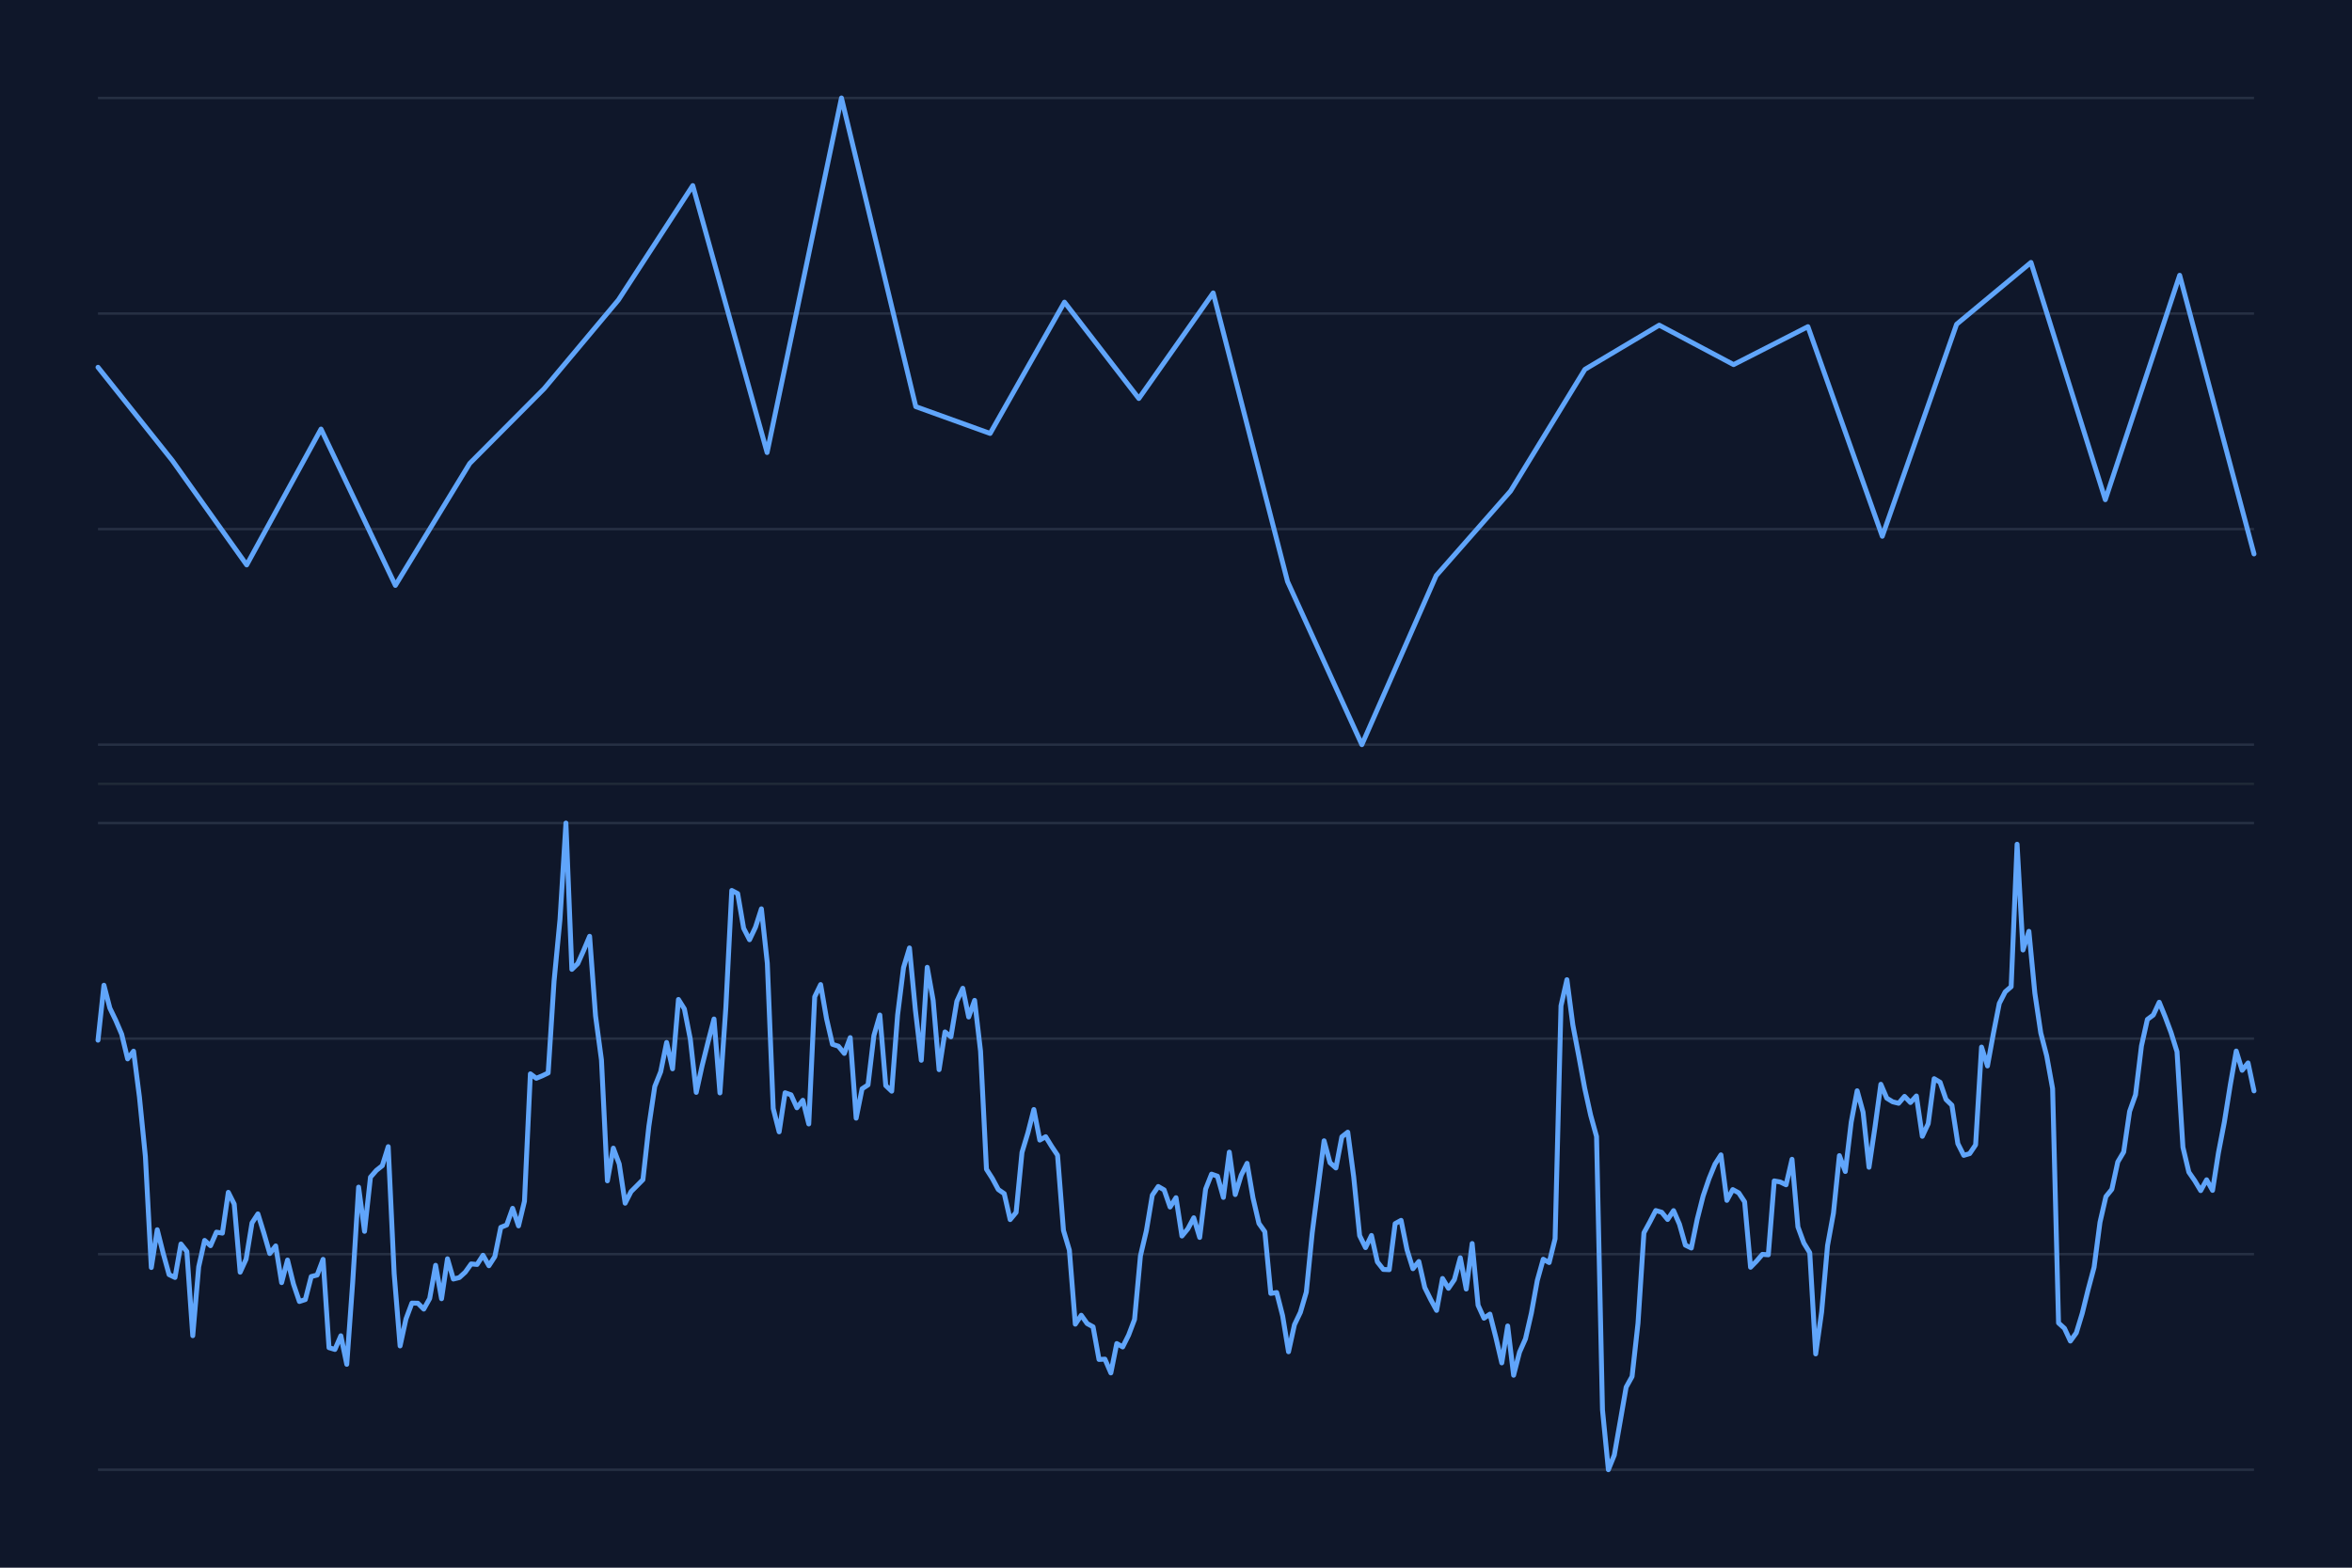
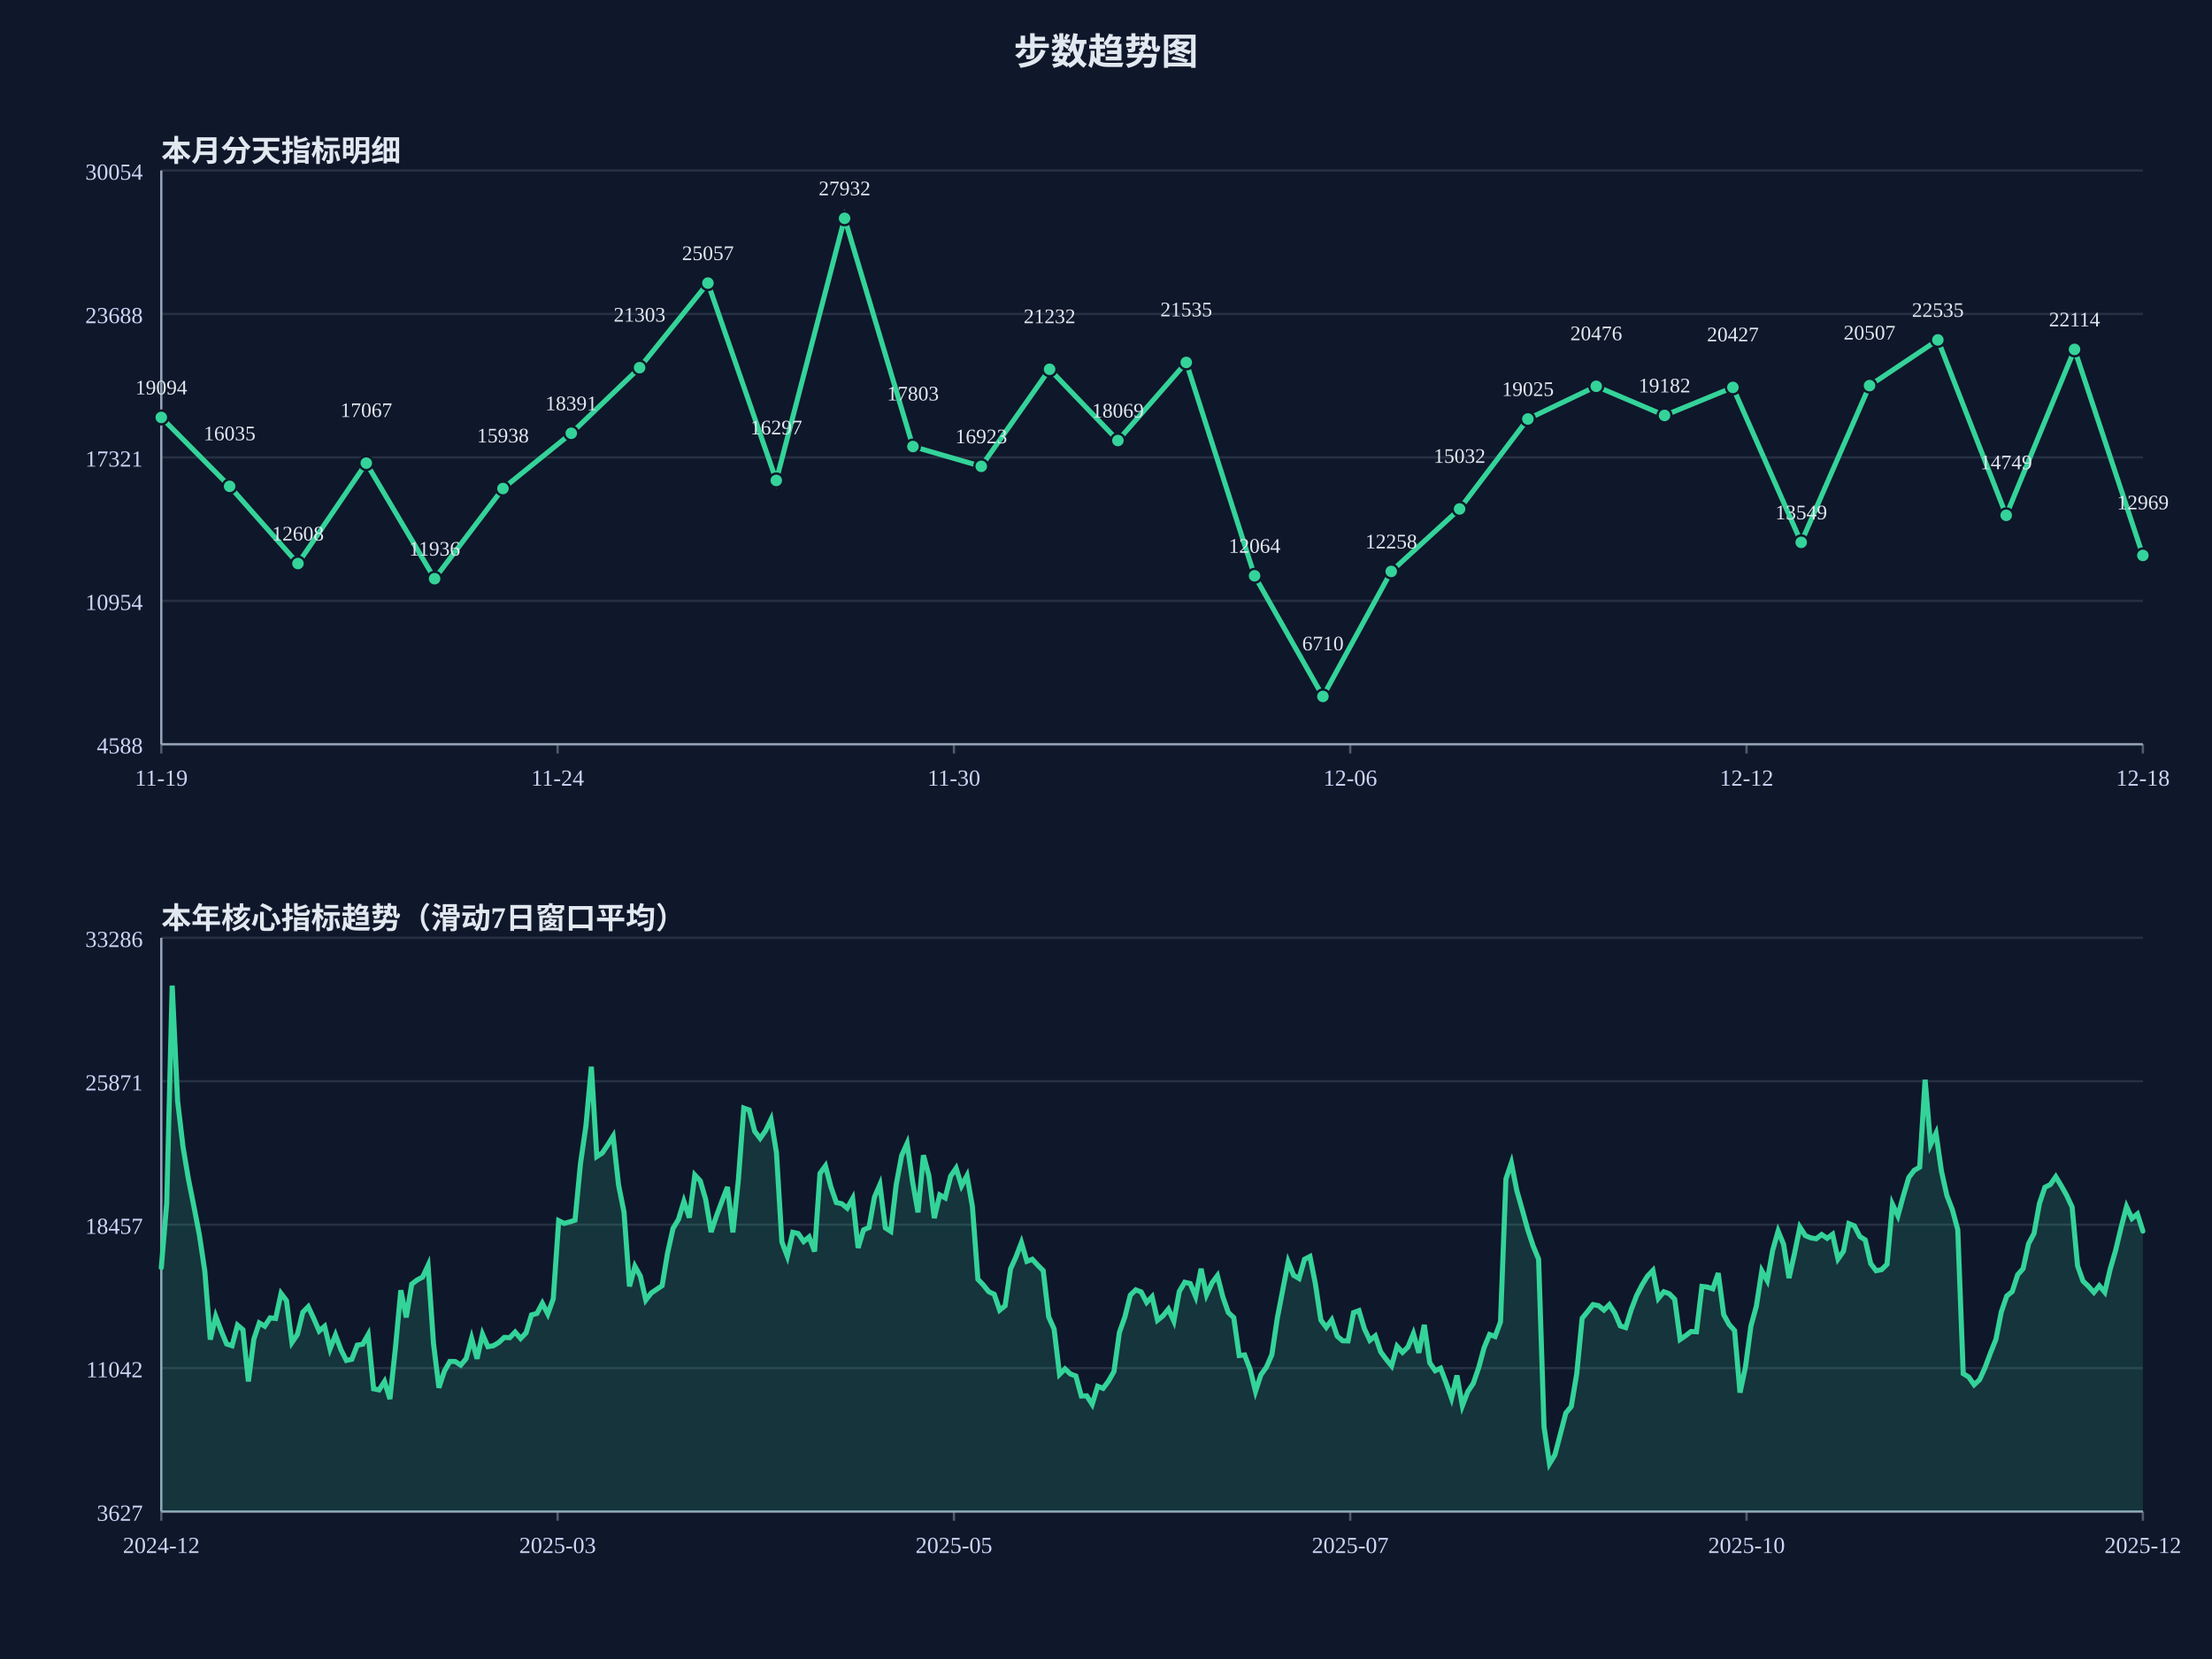
- <svg xmlns="http://www.w3.org/2000/svg" viewBox="0 0 960 640" width="960" height="640">
-   <rect width="960" height="640" fill="#0f172a" />
-   <line x1="40" y1="40.00" x2="920.00" y2="40.00" stroke="#94a3b8" stroke-opacity="0.18" stroke-width="1" />
-   <line x1="40" y1="128.00" x2="920.00" y2="128.00" stroke="#94a3b8" stroke-opacity="0.18" stroke-width="1" />
-   <line x1="40" y1="216.00" x2="920.00" y2="216.00" stroke="#94a3b8" stroke-opacity="0.18" stroke-width="1" />
-   <line x1="40" y1="304.00" x2="920.00" y2="304.00" stroke="#94a3b8" stroke-opacity="0.18" stroke-width="1" />
-   <line x1="40" y1="336.00" x2="920.00" y2="336.00" stroke="#94a3b8" stroke-opacity="0.18" stroke-width="1" />
-   <line x1="40" y1="424.00" x2="920.00" y2="424.00" stroke="#94a3b8" stroke-opacity="0.18" stroke-width="1" />
-   <line x1="40" y1="512.00" x2="920.00" y2="512.00" stroke="#94a3b8" stroke-opacity="0.18" stroke-width="1" />
-   <line x1="40" y1="600.00" x2="920.00" y2="600.00" stroke="#94a3b8" stroke-opacity="0.18" stroke-width="1" />
-   <line x1="40" y1="320.00" x2="920.00" y2="320.00" stroke="#1f2937" stroke-width="1" />
-   <polyline points="40.00,149.94 70.34,188.00 100.69,230.63 131.03,175.16 161.38,238.99 191.72,189.20 222.07,158.69 252.41,122.46 282.76,75.76 313.10,184.74 343.45,40.00 373.79,166.00 404.14,176.95 434.48,123.35 464.83,162.69 495.17,119.58 525.52,237.40 555.86,304.00 586.21,234.98 616.55,200.47 646.90,150.80 677.24,132.75 707.59,148.85 737.93,133.36 768.28,218.92 798.62,132.37 828.97,107.14 859.31,204.00 889.66,112.38 920.00,226.14" fill="none" stroke="#60a5fa" stroke-width="2" stroke-linecap="round" stroke-linejoin="round" />
-   <polyline points="40.00,424.65 42.42,402.21 44.84,411.56 47.25,416.56 49.67,422.22 52.09,432.29 54.51,429.13 56.92,447.92 59.34,472.11 61.76,517.46 64.18,502.03 66.59,511.59 69.01,520.35 71.43,521.52 73.85,507.85 76.26,510.92 78.68,545.29 81.10,517.17 83.52,506.39 85.93,508.55 88.35,503.01 90.77,503.42 93.19,486.76 95.60,491.55 98.02,519.37 100.44,514.06 102.86,499.25 105.27,495.56 107.69,503.37 110.11,511.75 112.53,508.64 114.95,523.63 117.36,514.40 119.78,524.19 122.20,531.33 124.62,530.54 127.03,521.14 129.45,520.53 131.87,514.12 134.29,550.18 136.70,550.91 139.12,545.32 141.54,556.98 143.96,523.43 146.37,484.64 148.79,502.69 151.21,480.58 153.63,477.79 156.04,475.88 158.46,468.12 160.88,519.93 163.30,549.47 165.71,538.44 168.13,531.98 170.55,532.03 172.97,534.44 175.38,530.11 177.80,516.55 180.22,530.20 182.64,513.89 185.05,522.17 187.47,521.57 189.89,519.37 192.31,515.99 194.73,516.21 197.14,512.45 199.56,516.73 201.98,512.97 204.40,501.07 206.81,500.09 209.23,493.29 211.65,500.46 214.07,490.39 216.48,438.39 218.90,440.20 221.32,439.20 223.74,438.03 226.15,400.52 228.57,375.35 230.99,336.00 233.41,395.74 235.82,393.39 238.24,387.97 240.66,382.23 243.08,414.74 245.49,432.69 247.91,482.07 250.33,468.72 252.75,475.20 255.16,491.20 257.58,486.45 260.00,484.03 262.42,481.59 264.84,459.78 267.25,443.55 269.67,437.53 272.09,425.57 274.51,436.34 276.92,408.02 279.34,411.89 281.76,424.21 284.18,445.96 286.59,435.01 289.01,425.32 291.43,416.00 293.85,446.18 296.26,411.38 298.68,363.52 301.10,364.80 303.52,378.95 305.93,383.64 308.35,378.56 310.77,371.02 313.19,393.22 315.60,452.54 318.02,462.07 320.44,446.11 322.86,446.95 325.27,452.25 327.69,449.18 330.11,458.85 332.53,406.94 334.95,401.94 337.36,415.86 339.78,426.33 342.20,427.10 344.62,430.05 347.03,423.60 349.45,456.48 351.87,444.50 354.29,442.91 356.70,422.73 359.12,414.37 361.54,443.18 363.96,445.47 366.37,414.35 368.79,395.02 371.21,386.99 373.63,412.37 376.04,432.85 378.46,394.89 380.88,408.38 383.30,436.68 385.71,421.27 388.13,423.27 390.55,408.76 392.97,403.45 395.38,415.19 397.80,408.39 400.22,429.11 402.64,477.33 405.05,481.10 407.47,485.62 409.89,487.30 412.31,497.90 414.73,494.97 417.14,470.45 419.56,462.44 421.98,452.95 424.40,465.43 426.81,464.06 429.23,467.98 431.65,471.60 434.07,502.30 436.48,510.38 438.90,540.58 441.32,536.94 443.74,540.34 446.15,541.66 448.57,554.99 450.99,554.86 453.41,560.49 455.82,548.50 458.24,549.88 460.66,545.04 463.08,538.65 465.49,512.66 467.91,502.43 470.33,487.92 472.75,484.38 475.16,485.77 477.58,492.76 480.00,488.95 482.42,504.60 484.84,501.66 487.25,497.15 489.67,505.18 492.09,485.44 494.51,479.33 496.92,480.17 499.34,488.84 501.76,470.35 504.18,487.68 506.59,479.80 509.01,474.93 511.43,489.05 513.85,499.46 516.26,502.83 518.68,528.03 521.10,527.67 523.52,537.16 525.93,551.85 528.35,540.81 530.77,535.76 533.19,527.50 535.60,503.29 538.02,484.48 540.44,465.72 542.86,474.69 545.27,476.81 547.69,464.09 550.11,462.20 552.53,480.43 554.95,504.44 557.36,509.33 559.78,504.37 562.20,515.16 564.62,518.24 567.03,518.35 569.45,499.54 571.87,498.20 574.29,510.21 576.70,517.95 579.12,515.00 581.54,525.64 583.96,530.53 586.37,534.96 588.79,521.93 591.21,525.95 593.63,522.40 596.04,513.48 598.46,526.24 600.88,507.66 603.30,532.86 605.71,538.15 608.13,536.48 610.55,546.00 612.97,556.40 615.38,541.32 617.80,561.44 620.22,552.01 622.64,546.57 625.05,536.07 627.47,522.74 629.89,514.07 632.31,515.44 634.73,505.72 637.14,410.61 639.56,399.95 641.98,418.45 644.40,431.14 646.81,444.25 649.23,455.21 651.65,463.98 654.07,575.54 656.48,600.00 658.90,594.03 661.32,580.21 663.74,566.29 666.15,561.96 668.57,540.23 670.99,503.28 673.41,498.85 675.82,494.19 678.24,494.89 680.66,497.85 683.08,494.23 685.49,499.76 687.91,508.32 690.33,509.50 692.75,497.73 695.16,488.24 697.58,481.14 700.00,475.25 702.42,471.46 704.84,490.04 707.25,485.64 709.67,486.96 712.09,490.63 714.51,517.35 716.92,514.89 719.34,512.08 721.76,512.27 724.18,482.10 726.59,482.53 729.01,483.69 731.43,473.27 733.85,500.87 736.26,507.45 738.68,511.42 741.10,552.72 743.52,535.64 745.93,508.50 748.35,495.25 750.77,471.77 753.19,478.26 755.60,458.08 758.02,445.30 760.44,454.06 762.86,476.53 765.27,460.35 767.69,442.65 770.11,448.32 772.53,449.81 774.95,450.41 777.36,447.59 779.78,450.10 782.20,447.43 784.62,463.89 787.03,458.73 789.45,440.37 791.87,441.83 794.29,448.86 796.70,451.20 799.12,466.88 801.54,471.67 803.96,470.95 806.37,467.38 808.79,427.46 811.21,435.17 813.63,421.90 816.04,409.63 818.46,404.90 820.88,402.81 823.30,344.65 825.71,387.83 828.13,380.21 830.55,405.45 832.97,421.71 835.38,431.04 837.80,444.44 840.22,540.09 842.64,542.28 845.05,547.48 847.47,544.14 849.89,536.18 852.31,526.39 854.73,517.36 857.14,498.99 859.56,488.49 861.98,485.52 864.40,474.35 866.81,470.29 869.23,453.71 871.65,446.93 874.07,426.97 876.48,416.18 878.90,414.37 881.32,409.15 883.74,415.10 886.15,421.57 888.57,429.35 890.99,468.34 893.41,478.53 895.82,482.01 898.24,486.06 900.66,481.64 903.08,485.97 905.49,470.60 907.91,458.03 910.33,442.87 912.75,429.08 915.16,436.94 917.58,433.93 920.00,445.35" fill="none" stroke="#60a5fa" stroke-width="2" stroke-linecap="round" stroke-linejoin="round" />
+ <svg xmlns="http://www.w3.org/2000/svg" viewBox="0 0 960 720" width="960" height="720">
+   <rect width="960" height="720" fill="#0f172a" />
+   <text x="480" y="28" fill="#e2e8f0" font-size="16" font-weight="700" text-anchor="middle">步数趋势图</text>
+   <text x="70" y="70" fill="#e2e8f0" font-size="13" font-weight="600">本月分天指标明细</text>
+   <line x1="70" y1="323.00" x2="930" y2="323.00" stroke="#94a3b8" stroke-opacity="0.18" stroke-width="1" />
+   <text x="62" y="327.00" fill="#cbd5f5" font-size="10" text-anchor="end">4588</text>
+   <line x1="70" y1="260.75" x2="930" y2="260.75" stroke="#94a3b8" stroke-opacity="0.18" stroke-width="1" />
+   <text x="62" y="264.75" fill="#cbd5f5" font-size="10" text-anchor="end">10954</text>
+   <line x1="70" y1="198.50" x2="930" y2="198.50" stroke="#94a3b8" stroke-opacity="0.18" stroke-width="1" />
+   <text x="62" y="202.50" fill="#cbd5f5" font-size="10" text-anchor="end">17321</text>
+   <line x1="70" y1="136.25" x2="930" y2="136.25" stroke="#94a3b8" stroke-opacity="0.18" stroke-width="1" />
+   <text x="62" y="140.25" fill="#cbd5f5" font-size="10" text-anchor="end">23688</text>
+   <line x1="70" y1="74.00" x2="930" y2="74.00" stroke="#94a3b8" stroke-opacity="0.18" stroke-width="1" />
+   <text x="62" y="78.00" fill="#cbd5f5" font-size="10" text-anchor="end">30054</text>
+   <line x1="70.00" y1="323" x2="70.00" y2="327" stroke="#94a3b8" stroke-opacity="0.5" stroke-width="1" />
+   <text x="70.00" y="341" fill="#cbd5f5" font-size="10" text-anchor="middle">11-19</text>
+   <line x1="242.00" y1="323" x2="242.00" y2="327" stroke="#94a3b8" stroke-opacity="0.5" stroke-width="1" />
+   <text x="242.00" y="341" fill="#cbd5f5" font-size="10" text-anchor="middle">11-24</text>
+   <line x1="414.00" y1="323" x2="414.00" y2="327" stroke="#94a3b8" stroke-opacity="0.5" stroke-width="1" />
+   <text x="414.00" y="341" fill="#cbd5f5" font-size="10" text-anchor="middle">11-30</text>
+   <line x1="586.00" y1="323" x2="586.00" y2="327" stroke="#94a3b8" stroke-opacity="0.5" stroke-width="1" />
+   <text x="586.00" y="341" fill="#cbd5f5" font-size="10" text-anchor="middle">12-06</text>
+   <line x1="758.00" y1="323" x2="758.00" y2="327" stroke="#94a3b8" stroke-opacity="0.5" stroke-width="1" />
+   <text x="758.00" y="341" fill="#cbd5f5" font-size="10" text-anchor="middle">12-12</text>
+   <line x1="930.00" y1="323" x2="930.00" y2="327" stroke="#94a3b8" stroke-opacity="0.5" stroke-width="1" />
+   <text x="930.00" y="341" fill="#cbd5f5" font-size="10" text-anchor="middle">12-18</text>
+   <line x1="70" y1="74" x2="70" y2="323" stroke="#94a3b8" stroke-width="1" />
+   <line x1="70" y1="323" x2="930" y2="323" stroke="#94a3b8" stroke-width="1" />
+   <path d="M70.00,181.16 L99.66,211.07 L129.31,244.58 L158.97,200.98 L188.62,251.15 L218.28,212.02 L247.93,188.04 L277.59,159.57 L307.24,122.86 L336.90,208.51 L366.55,94.75 L396.21,193.79 L425.86,202.39 L455.52,160.26 L485.17,191.19 L514.83,157.30 L544.48,249.90 L574.14,302.25 L603.79,248.00 L633.45,220.88 L663.10,181.84 L692.76,167.65 L722.41,180.30 L752.07,168.13 L781.72,235.38 L811.38,167.35 L841.03,147.52 L870.69,223.65 L900.34,151.64 L930.00,241.05" fill="none" stroke="#34d399" stroke-width="2.2" stroke-linecap="round" />
+   <circle cx="70.00" cy="181.16" r="3" fill="#34d399" stroke="#0f172a" stroke-width="1" />
+   <text x="70.00" y="171.16" fill="#e2e8f0" font-size="9" text-anchor="middle">19094</text>
+   <circle cx="99.66" cy="211.07" r="3" fill="#34d399" stroke="#0f172a" stroke-width="1" />
+   <text x="99.66" y="191.07" fill="#e2e8f0" font-size="9" text-anchor="middle">16035</text>
+   <circle cx="129.31" cy="244.58" r="3" fill="#34d399" stroke="#0f172a" stroke-width="1" />
+   <text x="129.31" y="234.58" fill="#e2e8f0" font-size="9" text-anchor="middle">12608</text>
+   <circle cx="158.97" cy="200.98" r="3" fill="#34d399" stroke="#0f172a" stroke-width="1" />
+   <text x="158.97" y="180.98" fill="#e2e8f0" font-size="9" text-anchor="middle">17067</text>
+   <circle cx="188.62" cy="251.15" r="3" fill="#34d399" stroke="#0f172a" stroke-width="1" />
+   <text x="188.62" y="241.15" fill="#e2e8f0" font-size="9" text-anchor="middle">11936</text>
+   <circle cx="218.28" cy="212.02" r="3" fill="#34d399" stroke="#0f172a" stroke-width="1" />
+   <text x="218.28" y="192.02" fill="#e2e8f0" font-size="9" text-anchor="middle">15938</text>
+   <circle cx="247.93" cy="188.04" r="3" fill="#34d399" stroke="#0f172a" stroke-width="1" />
+   <text x="247.93" y="178.04" fill="#e2e8f0" font-size="9" text-anchor="middle">18391</text>
+   <circle cx="277.59" cy="159.57" r="3" fill="#34d399" stroke="#0f172a" stroke-width="1" />
+   <text x="277.59" y="139.57" fill="#e2e8f0" font-size="9" text-anchor="middle">21303</text>
+   <circle cx="307.24" cy="122.86" r="3" fill="#34d399" stroke="#0f172a" stroke-width="1" />
+   <text x="307.24" y="112.86" fill="#e2e8f0" font-size="9" text-anchor="middle">25057</text>
+   <circle cx="336.90" cy="208.51" r="3" fill="#34d399" stroke="#0f172a" stroke-width="1" />
+   <text x="336.90" y="188.51" fill="#e2e8f0" font-size="9" text-anchor="middle">16297</text>
+   <circle cx="366.55" cy="94.75" r="3" fill="#34d399" stroke="#0f172a" stroke-width="1" />
+   <text x="366.55" y="84.75" fill="#e2e8f0" font-size="9" text-anchor="middle">27932</text>
+   <circle cx="396.21" cy="193.79" r="3" fill="#34d399" stroke="#0f172a" stroke-width="1" />
+   <text x="396.21" y="173.79" fill="#e2e8f0" font-size="9" text-anchor="middle">17803</text>
+   <circle cx="425.86" cy="202.39" r="3" fill="#34d399" stroke="#0f172a" stroke-width="1" />
+   <text x="425.86" y="192.39" fill="#e2e8f0" font-size="9" text-anchor="middle">16923</text>
+   <circle cx="455.52" cy="160.26" r="3" fill="#34d399" stroke="#0f172a" stroke-width="1" />
+   <text x="455.52" y="140.26" fill="#e2e8f0" font-size="9" text-anchor="middle">21232</text>
+   <circle cx="485.17" cy="191.19" r="3" fill="#34d399" stroke="#0f172a" stroke-width="1" />
+   <text x="485.17" y="181.19" fill="#e2e8f0" font-size="9" text-anchor="middle">18069</text>
+   <circle cx="514.83" cy="157.30" r="3" fill="#34d399" stroke="#0f172a" stroke-width="1" />
+   <text x="514.83" y="137.30" fill="#e2e8f0" font-size="9" text-anchor="middle">21535</text>
+   <circle cx="544.48" cy="249.90" r="3" fill="#34d399" stroke="#0f172a" stroke-width="1" />
+   <text x="544.48" y="239.90" fill="#e2e8f0" font-size="9" text-anchor="middle">12064</text>
+   <circle cx="574.14" cy="302.25" r="3" fill="#34d399" stroke="#0f172a" stroke-width="1" />
+   <text x="574.14" y="282.25" fill="#e2e8f0" font-size="9" text-anchor="middle">6710</text>
+   <circle cx="603.79" cy="248.00" r="3" fill="#34d399" stroke="#0f172a" stroke-width="1" />
+   <text x="603.79" y="238.00" fill="#e2e8f0" font-size="9" text-anchor="middle">12258</text>
+   <circle cx="633.45" cy="220.88" r="3" fill="#34d399" stroke="#0f172a" stroke-width="1" />
+   <text x="633.45" y="200.88" fill="#e2e8f0" font-size="9" text-anchor="middle">15032</text>
+   <circle cx="663.10" cy="181.84" r="3" fill="#34d399" stroke="#0f172a" stroke-width="1" />
+   <text x="663.10" y="171.84" fill="#e2e8f0" font-size="9" text-anchor="middle">19025</text>
+   <circle cx="692.76" cy="167.65" r="3" fill="#34d399" stroke="#0f172a" stroke-width="1" />
+   <text x="692.76" y="147.65" fill="#e2e8f0" font-size="9" text-anchor="middle">20476</text>
+   <circle cx="722.41" cy="180.30" r="3" fill="#34d399" stroke="#0f172a" stroke-width="1" />
+   <text x="722.41" y="170.30" fill="#e2e8f0" font-size="9" text-anchor="middle">19182</text>
+   <circle cx="752.07" cy="168.13" r="3" fill="#34d399" stroke="#0f172a" stroke-width="1" />
+   <text x="752.07" y="148.13" fill="#e2e8f0" font-size="9" text-anchor="middle">20427</text>
+   <circle cx="781.72" cy="235.38" r="3" fill="#34d399" stroke="#0f172a" stroke-width="1" />
+   <text x="781.72" y="225.38" fill="#e2e8f0" font-size="9" text-anchor="middle">13549</text>
+   <circle cx="811.38" cy="167.35" r="3" fill="#34d399" stroke="#0f172a" stroke-width="1" />
+   <text x="811.38" y="147.35" fill="#e2e8f0" font-size="9" text-anchor="middle">20507</text>
+   <circle cx="841.03" cy="147.52" r="3" fill="#34d399" stroke="#0f172a" stroke-width="1" />
+   <text x="841.03" y="137.52" fill="#e2e8f0" font-size="9" text-anchor="middle">22535</text>
+   <circle cx="870.69" cy="223.65" r="3" fill="#34d399" stroke="#0f172a" stroke-width="1" />
+   <text x="870.69" y="203.65" fill="#e2e8f0" font-size="9" text-anchor="middle">14749</text>
+   <circle cx="900.34" cy="151.64" r="3" fill="#34d399" stroke="#0f172a" stroke-width="1" />
+   <text x="900.34" y="141.64" fill="#e2e8f0" font-size="9" text-anchor="middle">22114</text>
+   <circle cx="930.00" cy="241.05" r="3" fill="#34d399" stroke="#0f172a" stroke-width="1" />
+   <text x="930.00" y="221.05" fill="#e2e8f0" font-size="9" text-anchor="middle">12969</text>
+   <text x="70" y="403" fill="#e2e8f0" font-size="13" font-weight="600">本年核心指标趋势（滑动7日窗口平均）</text>
+   <line x1="70" y1="656.00" x2="930" y2="656.00" stroke="#94a3b8" stroke-opacity="0.18" stroke-width="1" />
+   <text x="62" y="660.00" fill="#cbd5f5" font-size="10" text-anchor="end">3627</text>
+   <line x1="70" y1="593.75" x2="930" y2="593.75" stroke="#94a3b8" stroke-opacity="0.18" stroke-width="1" />
+   <text x="62" y="597.75" fill="#cbd5f5" font-size="10" text-anchor="end">11042</text>
+   <line x1="70" y1="531.50" x2="930" y2="531.50" stroke="#94a3b8" stroke-opacity="0.18" stroke-width="1" />
+   <text x="62" y="535.50" fill="#cbd5f5" font-size="10" text-anchor="end">18457</text>
+   <line x1="70" y1="469.25" x2="930" y2="469.25" stroke="#94a3b8" stroke-opacity="0.18" stroke-width="1" />
+   <text x="62" y="473.25" fill="#cbd5f5" font-size="10" text-anchor="end">25871</text>
+   <line x1="70" y1="407.00" x2="930" y2="407.00" stroke="#94a3b8" stroke-opacity="0.18" stroke-width="1" />
+   <text x="62" y="411.00" fill="#cbd5f5" font-size="10" text-anchor="end">33286</text>
+   <line x1="70.00" y1="656" x2="70.00" y2="660" stroke="#94a3b8" stroke-opacity="0.5" stroke-width="1" />
+   <text x="70.00" y="674" fill="#cbd5f5" font-size="10" text-anchor="middle">2024-12</text>
+   <line x1="242.00" y1="656" x2="242.00" y2="660" stroke="#94a3b8" stroke-opacity="0.5" stroke-width="1" />
+   <text x="242.00" y="674" fill="#cbd5f5" font-size="10" text-anchor="middle">2025-03</text>
+   <line x1="414.00" y1="656" x2="414.00" y2="660" stroke="#94a3b8" stroke-opacity="0.5" stroke-width="1" />
+   <text x="414.00" y="674" fill="#cbd5f5" font-size="10" text-anchor="middle">2025-05</text>
+   <line x1="586.00" y1="656" x2="586.00" y2="660" stroke="#94a3b8" stroke-opacity="0.5" stroke-width="1" />
+   <text x="586.00" y="674" fill="#cbd5f5" font-size="10" text-anchor="middle">2025-07</text>
+   <line x1="758.00" y1="656" x2="758.00" y2="660" stroke="#94a3b8" stroke-opacity="0.5" stroke-width="1" />
+   <text x="758.00" y="674" fill="#cbd5f5" font-size="10" text-anchor="middle">2025-10</text>
+   <line x1="930.00" y1="656" x2="930.00" y2="660" stroke="#94a3b8" stroke-opacity="0.5" stroke-width="1" />
+   <text x="930.00" y="674" fill="#cbd5f5" font-size="10" text-anchor="middle">2025-12</text>
+   <line x1="70" y1="407" x2="70" y2="656" stroke="#94a3b8" stroke-width="1" />
+   <line x1="70" y1="656" x2="930" y2="656" stroke="#94a3b8" stroke-width="1" />
+   <path d="M70.00,656.00 L70.00,550.15 L72.36,522.08 L74.73,427.75 L77.09,477.87 L79.45,497.90 L81.81,511.88 L84.18,523.73 L86.54,535.99 L88.90,551.78 L91.26,581.38 L93.63,571.31 L95.99,577.55 L98.35,583.27 L100.71,584.03 L103.08,575.11 L105.44,577.11 L107.80,599.54 L110.16,581.19 L112.53,574.16 L114.89,575.56 L117.25,571.95 L119.62,572.21 L121.98,561.34 L124.34,564.47 L126.70,582.63 L129.07,579.16 L131.43,569.49 L133.79,567.09 L136.15,572.19 L138.52,577.65 L140.88,575.62 L143.24,585.41 L145.60,579.38 L147.97,585.77 L150.33,590.43 L152.69,589.92 L155.05,583.78 L157.42,583.38 L159.78,579.20 L162.14,602.74 L164.51,603.21 L166.87,599.56 L169.23,607.17 L171.59,585.27 L173.96,559.96 L176.32,571.74 L178.68,557.31 L181.04,555.49 L183.41,554.24 L185.77,549.18 L188.13,582.99 L190.49,602.27 L192.86,595.07 L195.22,590.86 L197.58,590.89 L199.95,592.46 L202.31,589.63 L204.67,580.79 L207.03,589.69 L209.40,579.05 L211.76,584.45 L214.12,584.06 L216.48,582.62 L218.85,580.42 L221.21,580.56 L223.57,578.11 L225.93,580.90 L228.30,578.45 L230.66,570.68 L233.02,570.04 L235.38,565.61 L237.75,570.28 L240.11,563.71 L242.47,529.77 L244.84,530.95 L247.20,530.30 L249.56,529.54 L251.92,505.06 L254.29,488.63 L256.65,462.95 L259.01,501.93 L261.37,500.41 L263.74,496.87 L266.10,493.12 L268.46,514.34 L270.82,526.05 L273.19,558.28 L275.55,549.57 L277.91,553.80 L280.27,564.24 L282.64,561.14 L285.00,559.56 L287.36,557.97 L289.73,543.74 L292.09,533.14 L294.45,529.21 L296.81,521.40 L299.18,528.44 L301.54,509.95 L303.90,512.48 L306.26,520.52 L308.63,534.71 L310.99,527.57 L313.35,521.24 L315.71,515.16 L318.08,534.85 L320.44,512.15 L322.80,480.91 L325.16,481.75 L327.53,490.98 L329.89,494.04 L332.25,490.72 L334.62,485.81 L336.98,500.29 L339.34,539.01 L341.70,545.23 L344.07,534.81 L346.43,535.36 L348.79,538.82 L351.15,536.82 L353.52,543.13 L355.88,509.25 L358.24,505.98 L360.60,515.07 L362.97,521.90 L365.33,522.41 L367.69,524.33 L370.05,520.12 L372.42,541.58 L374.78,533.76 L377.14,532.73 L379.51,519.55 L381.87,514.10 L384.23,532.90 L386.59,534.40 L388.96,514.08 L391.32,501.47 L393.68,496.23 L396.04,512.79 L398.41,526.16 L400.77,501.38 L403.13,510.19 L405.49,528.65 L407.86,518.60 L410.22,519.90 L412.58,510.43 L414.95,506.97 L417.31,514.63 L419.67,510.20 L422.03,523.71 L424.40,555.19 L426.76,557.65 L429.12,560.60 L431.48,561.70 L433.85,568.61 L436.21,566.70 L438.57,550.70 L440.93,545.47 L443.30,539.27 L445.66,547.42 L448.02,546.53 L450.38,549.09 L452.75,551.45 L455.11,571.48 L457.47,576.76 L459.84,596.47 L462.20,594.09 L464.56,596.31 L466.92,597.18 L469.29,605.87 L471.65,605.79 L474.01,609.47 L476.37,601.64 L478.74,602.54 L481.10,599.38 L483.46,595.21 L485.82,578.25 L488.19,571.57 L490.55,562.10 L492.91,559.79 L495.27,560.70 L497.64,565.26 L500.00,562.77 L502.36,572.98 L504.73,571.06 L507.09,568.12 L509.45,573.36 L511.81,560.48 L514.18,556.49 L516.54,557.04 L518.90,562.70 L521.26,550.64 L523.63,561.94 L525.99,556.80 L528.35,553.62 L530.71,562.83 L533.08,569.63 L535.44,571.83 L537.80,588.28 L540.16,588.04 L542.53,594.24 L544.89,603.83 L547.25,596.62 L549.62,593.32 L551.98,587.93 L554.34,572.13 L556.70,559.85 L559.07,547.61 L561.43,553.46 L563.79,554.85 L566.15,546.54 L568.52,545.31 L570.88,557.21 L573.24,572.88 L575.60,576.08 L577.97,572.84 L580.33,579.88 L582.69,581.89 L585.05,581.96 L587.42,569.68 L589.78,568.81 L592.14,576.65 L594.51,581.70 L596.87,579.77 L599.23,586.72 L601.59,589.91 L603.96,592.80 L606.32,584.29 L608.68,586.92 L611.04,584.61 L613.41,578.78 L615.77,587.11 L618.13,574.98 L620.49,591.43 L622.86,594.88 L625.22,593.79 L627.58,600.01 L629.95,606.80 L632.31,596.95 L634.67,610.09 L637.03,603.93 L639.40,600.38 L641.76,593.52 L644.12,584.82 L646.48,579.17 L648.85,580.06 L651.21,573.72 L653.57,511.64 L655.93,504.68 L658.30,516.76 L660.66,525.04 L663.02,533.60 L665.38,540.75 L667.75,546.48 L670.11,619.29 L672.47,635.25 L674.84,631.36 L677.20,622.33 L679.56,613.25 L681.92,610.42 L684.29,596.24 L686.65,572.13 L689.01,569.23 L691.37,566.19 L693.74,566.65 L696.10,568.58 L698.46,566.22 L700.82,569.83 L703.19,575.42 L705.55,576.18 L707.91,568.50 L710.27,562.31 L712.64,557.67 L715.00,553.83 L717.36,551.36 L719.73,563.48 L722.09,560.61 L724.45,561.47 L726.81,563.87 L729.18,581.31 L731.54,579.70 L733.90,577.87 L736.26,577.99 L738.63,558.30 L740.99,558.58 L743.35,559.34 L745.71,552.54 L748.08,570.55 L750.44,574.84 L752.80,577.44 L755.16,604.39 L757.53,593.24 L759.89,575.53 L762.25,566.89 L764.62,551.56 L766.98,555.79 L769.34,542.62 L771.70,534.28 L774.07,540.00 L776.43,554.67 L778.79,544.10 L781.15,532.56 L783.52,536.25 L785.88,537.23 L788.24,537.62 L790.60,535.78 L792.97,537.42 L795.33,535.67 L797.69,546.41 L800.05,543.05 L802.42,531.06 L804.78,532.02 L807.14,536.61 L809.51,538.13 L811.87,548.37 L814.23,551.49 L816.59,551.02 L818.96,548.69 L821.32,522.64 L823.68,527.67 L826.04,519.01 L828.41,511.01 L830.77,507.91 L833.13,506.55 L835.49,468.59 L837.86,496.77 L840.22,491.80 L842.58,508.28 L844.95,518.88 L847.31,524.98 L849.67,533.72 L852.03,596.15 L854.40,597.58 L856.76,600.97 L859.12,598.79 L861.48,593.60 L863.85,587.21 L866.21,581.31 L868.57,569.33 L870.93,562.47 L873.30,560.53 L875.66,553.24 L878.02,550.59 L880.38,539.77 L882.75,535.35 L885.11,522.32 L887.47,515.28 L889.84,514.10 L892.20,510.69 L894.56,514.57 L896.92,518.79 L899.29,523.87 L901.65,549.32 L904.01,555.97 L906.37,558.24 L908.74,560.89 L911.10,558.00 L913.46,560.82 L915.82,550.79 L918.19,542.59 L920.55,532.70 L922.91,523.70 L925.27,528.83 L927.64,526.86 L930.00,534.31 L930.00,656.00 Z" fill="#34d399" fill-opacity="0.16" stroke="none" />
+   <path d="M70.00,550.15 L72.36,522.08 L74.73,427.75 L77.09,477.87 L79.45,497.90 L81.81,511.88 L84.18,523.73 L86.54,535.99 L88.90,551.78 L91.26,581.38 L93.63,571.31 L95.99,577.55 L98.35,583.27 L100.71,584.03 L103.08,575.11 L105.44,577.11 L107.80,599.54 L110.16,581.19 L112.53,574.16 L114.89,575.56 L117.25,571.95 L119.62,572.21 L121.98,561.34 L124.34,564.47 L126.70,582.63 L129.07,579.16 L131.43,569.49 L133.79,567.09 L136.15,572.19 L138.52,577.65 L140.88,575.62 L143.24,585.41 L145.60,579.38 L147.97,585.77 L150.33,590.43 L152.69,589.92 L155.05,583.78 L157.42,583.38 L159.78,579.20 L162.14,602.74 L164.51,603.21 L166.87,599.56 L169.23,607.17 L171.59,585.27 L173.96,559.96 L176.32,571.74 L178.68,557.31 L181.04,555.49 L183.41,554.24 L185.77,549.18 L188.13,582.99 L190.49,602.27 L192.86,595.07 L195.22,590.86 L197.58,590.89 L199.95,592.46 L202.31,589.63 L204.67,580.79 L207.03,589.69 L209.40,579.05 L211.76,584.45 L214.12,584.06 L216.48,582.62 L218.85,580.42 L221.21,580.56 L223.57,578.11 L225.93,580.90 L228.30,578.45 L230.66,570.68 L233.02,570.04 L235.38,565.61 L237.75,570.28 L240.11,563.71 L242.47,529.77 L244.84,530.95 L247.20,530.30 L249.56,529.54 L251.92,505.06 L254.29,488.63 L256.65,462.95 L259.01,501.93 L261.37,500.41 L263.74,496.87 L266.10,493.12 L268.46,514.34 L270.82,526.05 L273.19,558.28 L275.55,549.57 L277.91,553.80 L280.27,564.24 L282.64,561.14 L285.00,559.56 L287.36,557.97 L289.73,543.74 L292.09,533.14 L294.45,529.21 L296.81,521.40 L299.18,528.44 L301.54,509.95 L303.90,512.48 L306.26,520.52 L308.63,534.71 L310.99,527.57 L313.35,521.24 L315.71,515.16 L318.08,534.85 L320.44,512.15 L322.80,480.91 L325.16,481.75 L327.53,490.98 L329.89,494.04 L332.25,490.72 L334.62,485.81 L336.98,500.29 L339.34,539.01 L341.70,545.23 L344.07,534.81 L346.43,535.36 L348.79,538.82 L351.15,536.82 L353.52,543.13 L355.88,509.25 L358.24,505.98 L360.60,515.07 L362.97,521.90 L365.33,522.41 L367.69,524.33 L370.05,520.12 L372.42,541.58 L374.78,533.76 L377.14,532.73 L379.51,519.55 L381.87,514.10 L384.23,532.90 L386.59,534.40 L388.96,514.08 L391.32,501.47 L393.68,496.23 L396.04,512.79 L398.41,526.16 L400.77,501.38 L403.13,510.19 L405.49,528.65 L407.86,518.60 L410.22,519.90 L412.58,510.43 L414.95,506.97 L417.31,514.63 L419.67,510.20 L422.03,523.71 L424.40,555.19 L426.76,557.65 L429.12,560.60 L431.48,561.70 L433.85,568.61 L436.21,566.70 L438.57,550.70 L440.93,545.47 L443.30,539.27 L445.66,547.42 L448.02,546.53 L450.38,549.09 L452.75,551.45 L455.11,571.48 L457.47,576.76 L459.84,596.47 L462.20,594.09 L464.56,596.31 L466.92,597.18 L469.29,605.87 L471.65,605.79 L474.01,609.47 L476.37,601.64 L478.74,602.54 L481.10,599.38 L483.46,595.21 L485.82,578.25 L488.19,571.57 L490.55,562.10 L492.91,559.79 L495.27,560.70 L497.64,565.26 L500.00,562.77 L502.36,572.98 L504.73,571.06 L507.09,568.12 L509.45,573.36 L511.81,560.48 L514.18,556.49 L516.54,557.04 L518.90,562.70 L521.26,550.64 L523.63,561.94 L525.99,556.80 L528.35,553.62 L530.71,562.83 L533.08,569.63 L535.44,571.83 L537.80,588.28 L540.16,588.04 L542.53,594.24 L544.89,603.83 L547.25,596.62 L549.62,593.32 L551.98,587.93 L554.34,572.13 L556.70,559.85 L559.07,547.61 L561.43,553.46 L563.79,554.85 L566.15,546.54 L568.52,545.31 L570.88,557.21 L573.24,572.88 L575.60,576.08 L577.97,572.84 L580.33,579.88 L582.69,581.89 L585.05,581.96 L587.42,569.68 L589.78,568.81 L592.14,576.65 L594.51,581.70 L596.87,579.77 L599.23,586.72 L601.59,589.91 L603.96,592.80 L606.32,584.29 L608.68,586.92 L611.04,584.61 L613.41,578.78 L615.77,587.11 L618.13,574.98 L620.49,591.43 L622.86,594.88 L625.22,593.79 L627.58,600.01 L629.95,606.80 L632.31,596.95 L634.67,610.09 L637.03,603.93 L639.40,600.38 L641.76,593.52 L644.12,584.82 L646.48,579.17 L648.85,580.06 L651.21,573.72 L653.57,511.64 L655.93,504.68 L658.30,516.76 L660.66,525.04 L663.02,533.60 L665.38,540.75 L667.75,546.48 L670.11,619.29 L672.47,635.25 L674.84,631.36 L677.20,622.33 L679.56,613.25 L681.92,610.42 L684.29,596.24 L686.65,572.13 L689.01,569.23 L691.37,566.19 L693.74,566.65 L696.10,568.58 L698.46,566.22 L700.82,569.83 L703.19,575.42 L705.55,576.18 L707.91,568.50 L710.27,562.31 L712.64,557.67 L715.00,553.83 L717.36,551.36 L719.73,563.48 L722.09,560.61 L724.45,561.47 L726.81,563.87 L729.18,581.31 L731.54,579.70 L733.90,577.87 L736.26,577.99 L738.63,558.30 L740.99,558.58 L743.35,559.34 L745.71,552.54 L748.08,570.55 L750.44,574.84 L752.80,577.44 L755.16,604.39 L757.53,593.24 L759.89,575.53 L762.25,566.89 L764.62,551.56 L766.98,555.79 L769.34,542.62 L771.70,534.28 L774.07,540.00 L776.43,554.67 L778.79,544.10 L781.15,532.56 L783.52,536.25 L785.88,537.23 L788.24,537.62 L790.60,535.78 L792.97,537.42 L795.33,535.67 L797.69,546.41 L800.05,543.05 L802.42,531.06 L804.78,532.02 L807.14,536.61 L809.51,538.13 L811.87,548.37 L814.23,551.49 L816.59,551.02 L818.96,548.69 L821.32,522.64 L823.68,527.67 L826.04,519.01 L828.41,511.01 L830.77,507.91 L833.13,506.55 L835.49,468.59 L837.86,496.77 L840.22,491.80 L842.58,508.28 L844.95,518.88 L847.31,524.98 L849.67,533.72 L852.03,596.15 L854.40,597.58 L856.76,600.97 L859.12,598.79 L861.48,593.60 L863.85,587.21 L866.21,581.31 L868.57,569.33 L870.93,562.47 L873.30,560.53 L875.66,553.24 L878.02,550.59 L880.38,539.77 L882.75,535.35 L885.11,522.32 L887.47,515.28 L889.84,514.10 L892.20,510.69 L894.56,514.57 L896.92,518.79 L899.29,523.87 L901.65,549.32 L904.01,555.97 L906.37,558.24 L908.74,560.89 L911.10,558.00 L913.46,560.82 L915.82,550.79 L918.19,542.59 L920.55,532.70 L922.91,523.70 L925.27,528.83 L927.64,526.86 L930.00,534.31" fill="none" stroke="#34d399" stroke-width="2.2" stroke-linecap="round" />
</svg>
